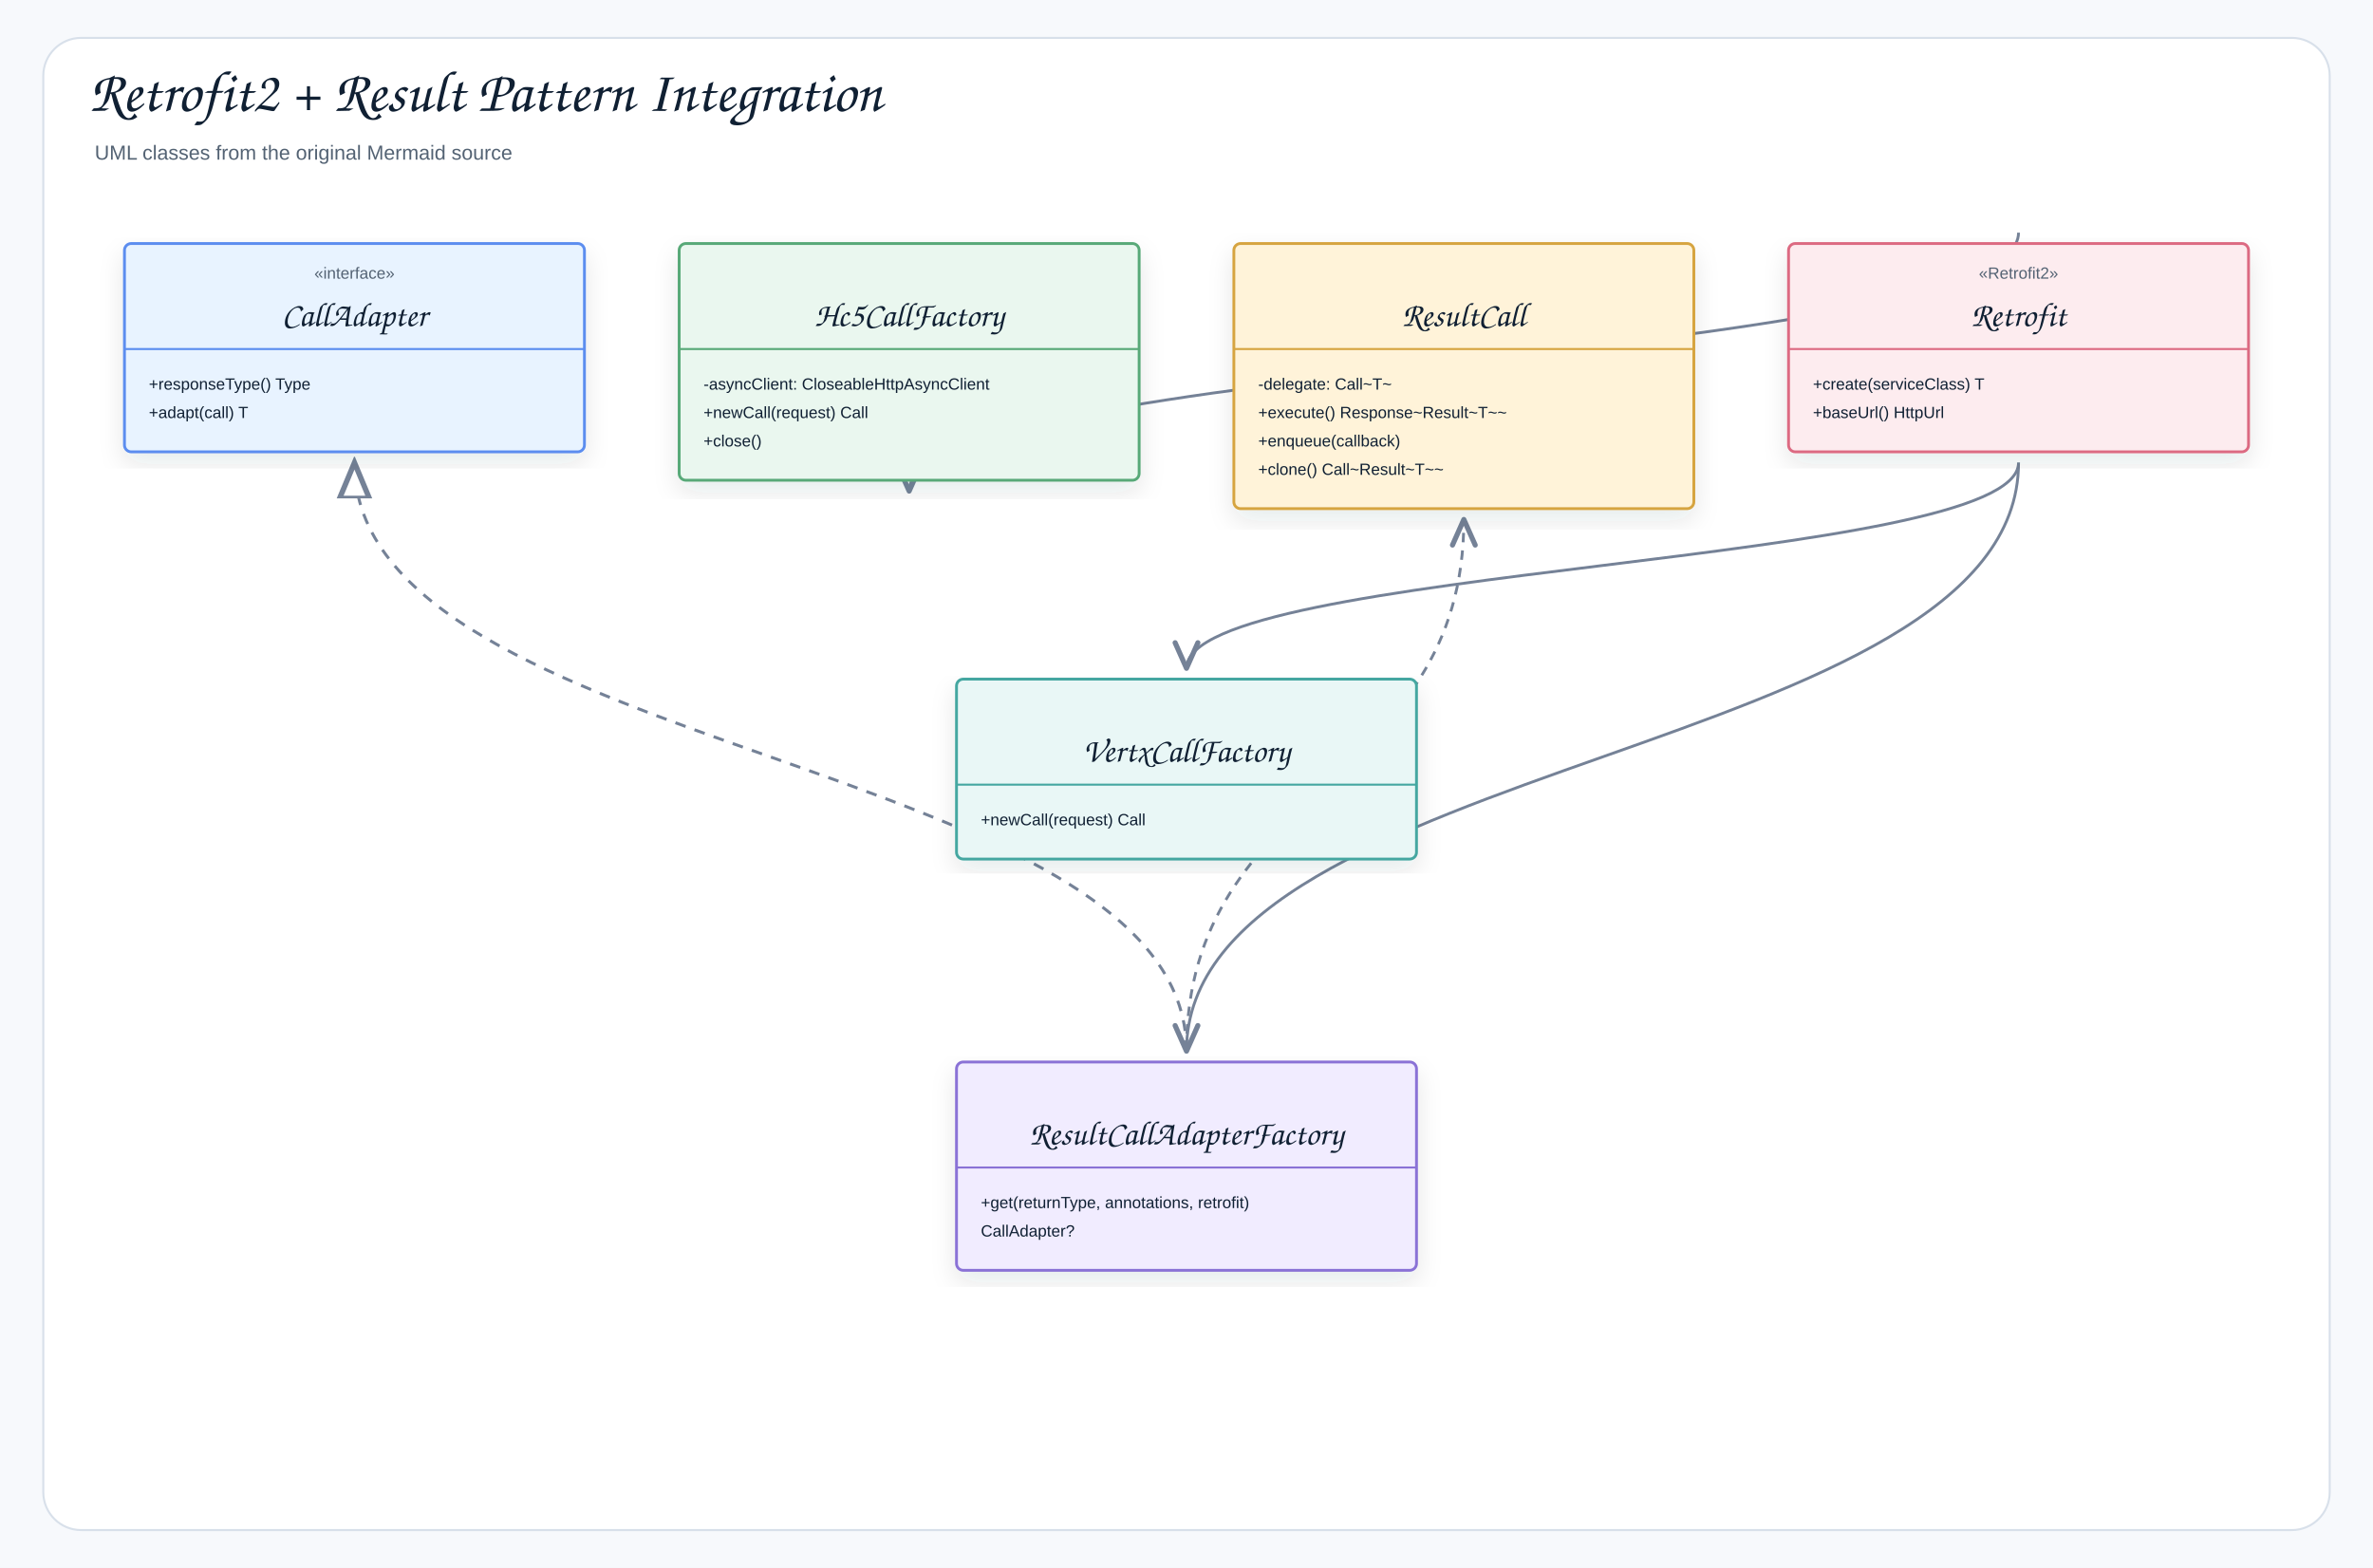
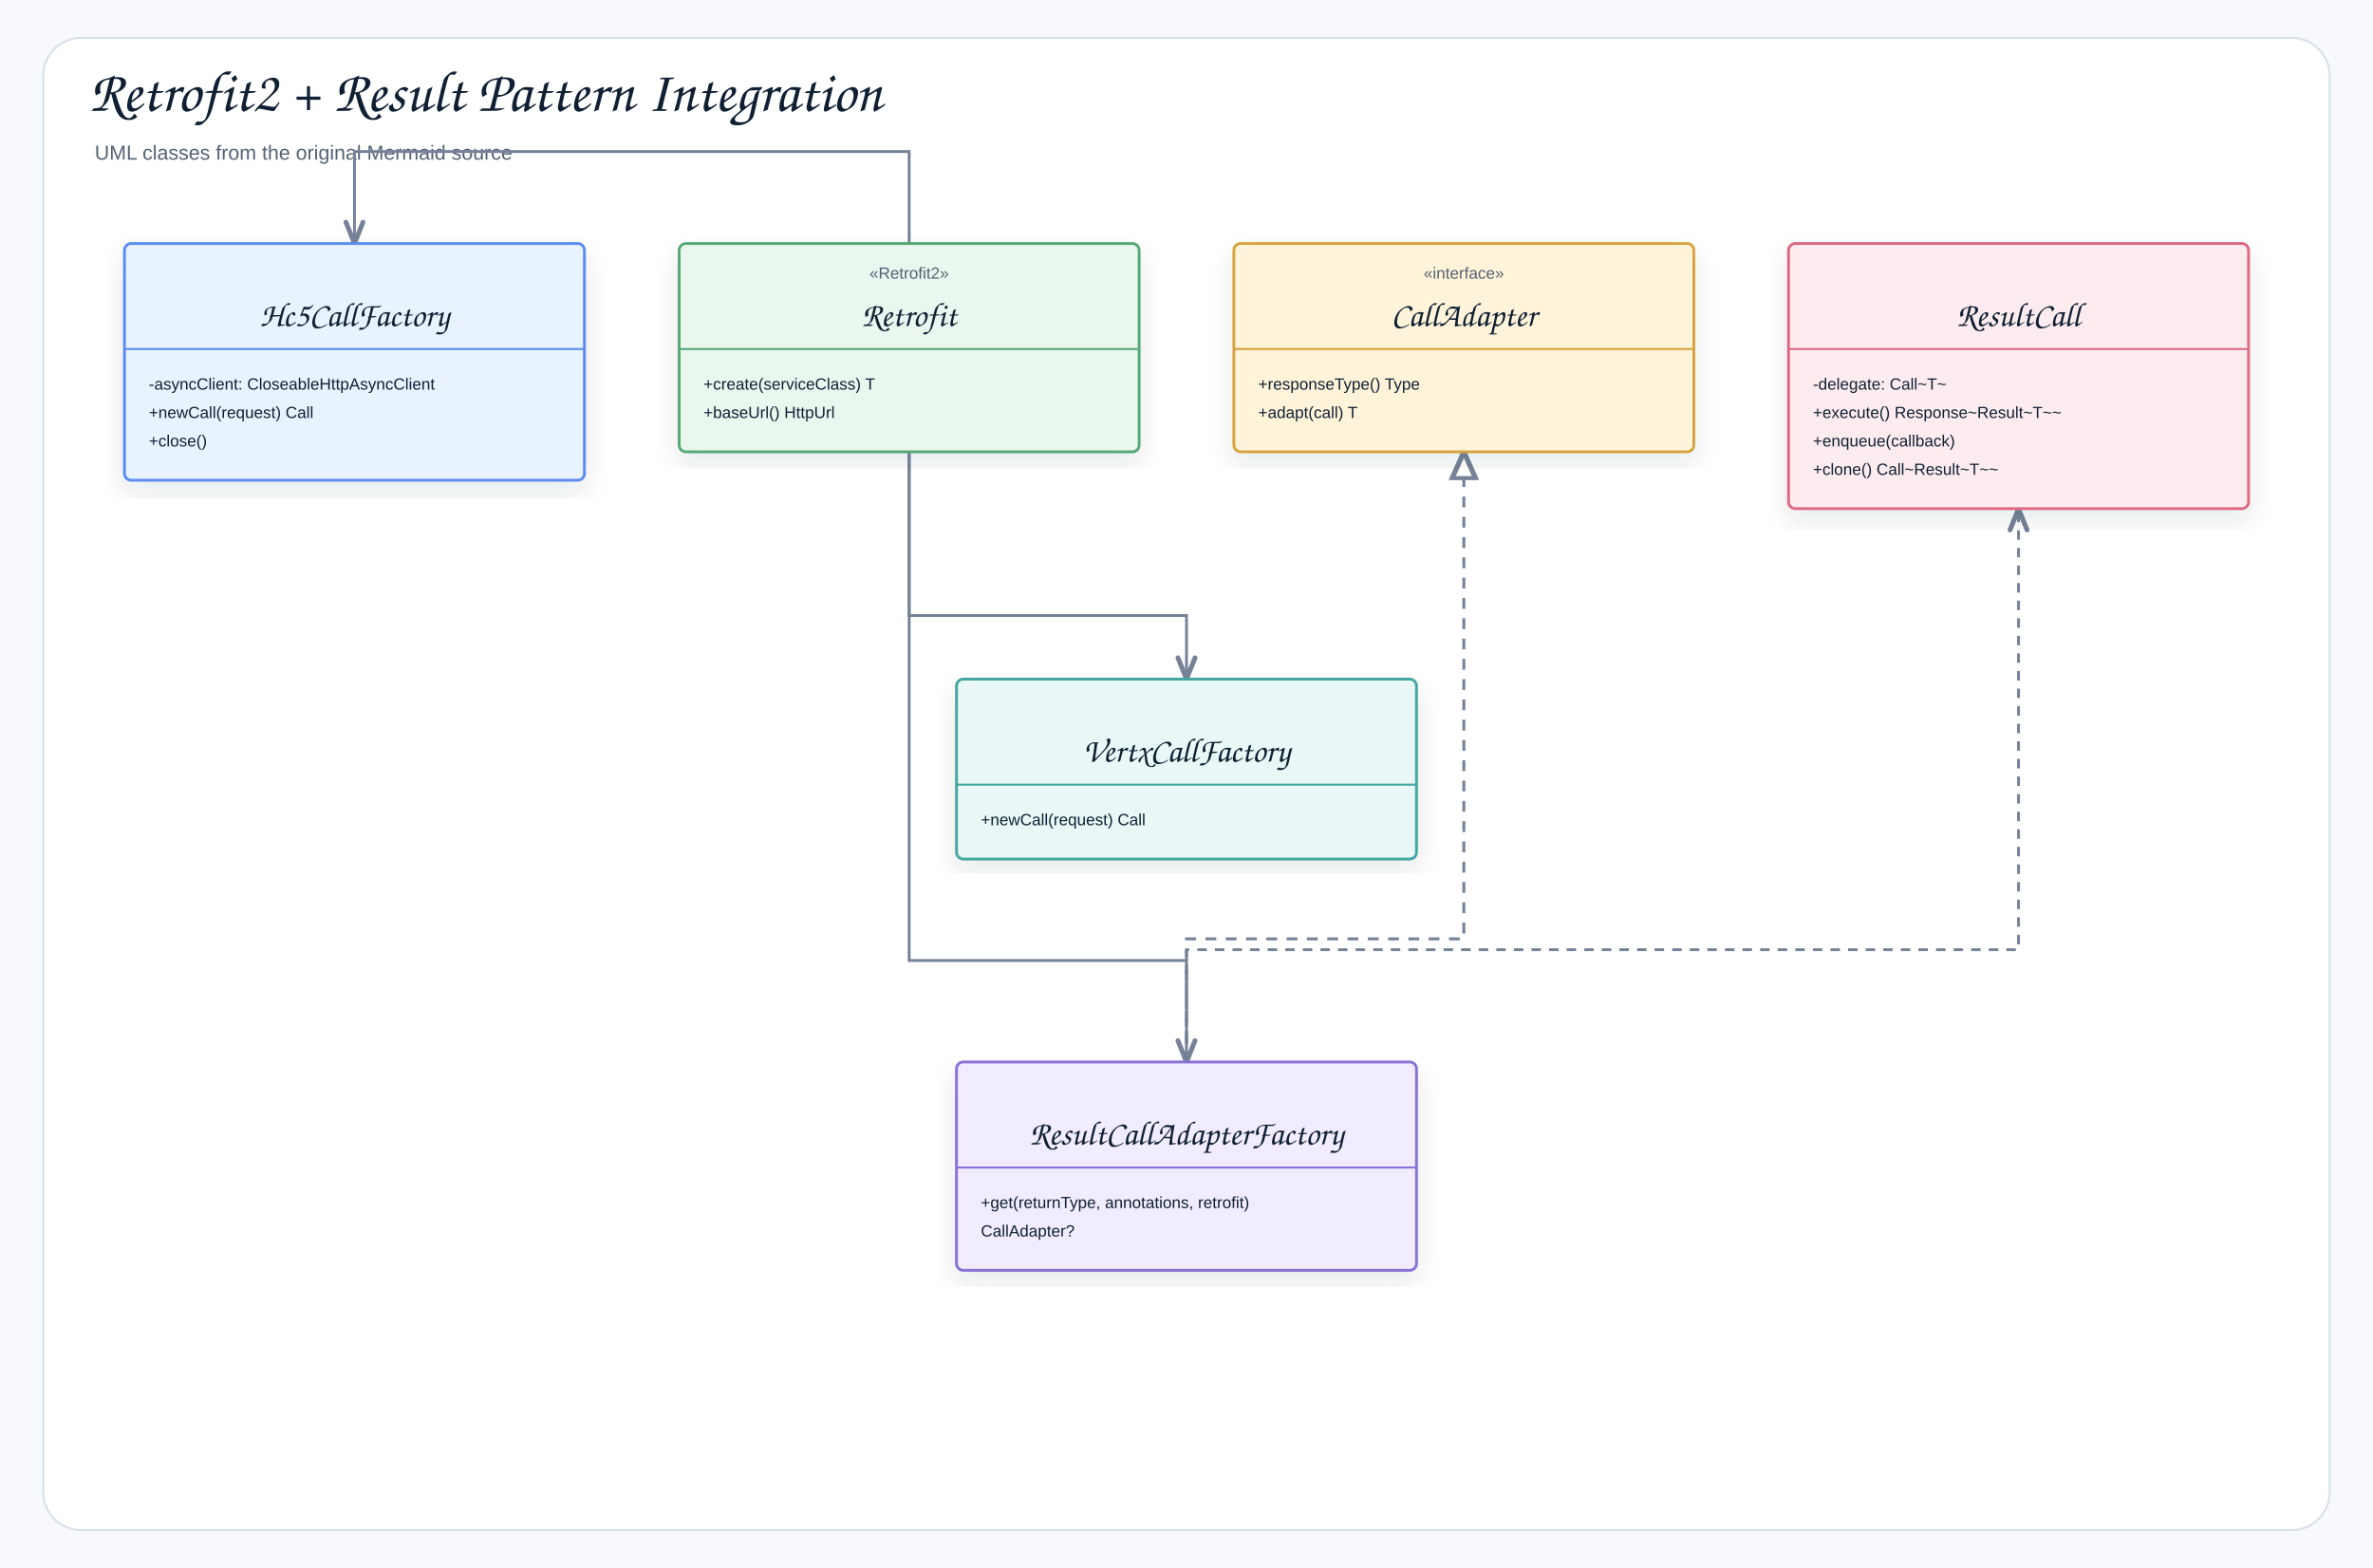
<svg xmlns="http://www.w3.org/2000/svg" width="1754" height="1159" viewBox="0 0 1754 1159" role="img" aria-label="Retrofit2 + Result Pattern Integration">
  <defs>
    <filter id="shadow" x="-8%" y="-8%" width="116%" height="116%">
      <feDropShadow dx="0" dy="8" stdDeviation="9" flood-color="#1f2937" flood-opacity="0.10" />
    </filter>
-     <marker id="openArrow" markerWidth="12" markerHeight="10" refX="10" refY="5" orient="auto" markerUnits="strokeWidth">
-       <path d="M 1 1 L 10 5 L 1 9" fill="none" stroke="#758297" stroke-width="1.8" stroke-linecap="round" stroke-linejoin="round" />
+     <marker id="openArrow" markerWidth="10" markerHeight="8" refX="8.5" refY="4" orient="auto" markerUnits="strokeWidth">
+       <path d="M 1 1 L 8.5 4 L 1 7" fill="none" stroke="#758297" stroke-width="1.7" stroke-linecap="round" stroke-linejoin="round" />
    </marker>
-     <marker id="inherit" markerWidth="14" markerHeight="12" refX="12" refY="6" orient="auto" markerUnits="strokeWidth">
-       <path d="M 0 1 L 12 6 L 0 11 Z" fill="#ffffff" stroke="#758297" stroke-width="1.8" />
+     <marker id="inherit" markerWidth="11" markerHeight="10" refX="9.5" refY="5" orient="auto" markerUnits="strokeWidth">
+       <path d="M 0.5 1 L 9.5 5 L 0.5 9 Z" fill="#ffffff" stroke="#758297" stroke-width="1.7" />
    </marker>
    <style>
    .canvas{fill:#f7f9fc}.frame{fill:#fff;stroke:#d8e0ea;stroke-width:1.5}
    .title{font-family:"Architects Daughter","Comic Sans MS","Comic Sans",cursive;font-size:43px;font-weight:400;fill:#102033}
    .subtitle{font-family:"Comic Sans MS","Comic Sans","Comic Neue",Arial,sans-serif;font-size:15px;font-weight:400;fill:#536273}
    .label{font-family:"Architects Daughter","Comic Sans MS","Comic Sans",cursive;font-size:25px;font-weight:400;fill:#102033}
    .smallLabel{font-family:"Architects Daughter","Comic Sans MS","Comic Sans",cursive;font-size:21px;font-weight:400;fill:#102033}
    .mono{font-family:"Comic Sans MS","Comic Sans","Comic Neue",Arial,sans-serif;font-size:12px;font-weight:400;fill:#102033}
    .small{font-family:"Comic Sans MS","Comic Sans","Comic Neue",Arial,sans-serif;font-size:12px;font-weight:400;fill:#536273}
    .strong{font-family:"Comic Sans MS","Comic Sans","Comic Neue",Arial,sans-serif;font-size:13px;font-weight:400;fill:#102033}
    .card{stroke-width:2.1;filter:url(#shadow)}.compartment{stroke-width:1.5;fill:none}
    .line{stroke:#758297;stroke-width:2.1;fill:none;marker-end:url(#openArrow)}
    .plainLine{stroke:#758297;stroke-width:2.1;fill:none}
    .dashed{stroke:#758297;stroke-width:2.1;stroke-dasharray:7 6;fill:none;marker-end:url(#openArrow)}
    .inheritLine{stroke:#758297;stroke-width:2.2;fill:none;marker-end:url(#inherit)}
    .implLine{stroke:#758297;stroke-width:2.2;stroke-dasharray:8 7;fill:none;marker-end:url(#inherit)}
  </style>
  </defs>
  <rect class="canvas" width="1754" height="1159" />
  <rect class="frame" x="32" y="28" width="1690" height="1103" rx="28" />
  <text class="title" x="66" y="82">Retrofit2 + Result Pattern Integration</text>
  <text class="subtitle" x="70" y="118">UML classes from the original Mermaid source</text>
-   <path class="line" d="M1492 342 C1492 418 877 418 877 494" />
-   <path class="line" d="M1492 172 C1492 267.5 672 267.5 672 363" />
-   <path class="line" d="M1492 342 C1492 559.5 877 559.5 877 777" />
-   <path class="dashed" d="M877 777 C877 580.5 1082 580.5 1082 384" />
-   <path class="implLine" d="M877 777 C877 559.5 262 559.5 262 342" />
+   <path class="line" d="M672 334 L672 455 L877 455 L877 502" />
+   <path class="line" d="M672 334 L672 112 L262 112 L262 180" />
+   <path class="line" d="M672 334 L672 710 L877 710 L877 785" />
+   <path class="dashed" d="M877 785 L877 702 L1492 702 L1492 376" />
+   <path class="implLine" d="M877 785 L877 694 L1082 694 L1082 334" />
  <g transform="translate(92,180)">
-     <rect class="card" x="0" y="0" width="340" height="154" rx="5" fill="#E8F3FF" stroke="#5B8DEF" />
+     <rect class="card" x="0" y="0" width="340" height="175" rx="5" fill="#E8F3FF" stroke="#5B8DEF" />
    <line class="compartment" x1="0" y1="78" x2="340" y2="78" stroke="#5B8DEF" />
-     <text class="small" x="170" y="26" text-anchor="middle">«interface»</text>
-     <text class="label" x="170" y="61" text-anchor="middle">CallAdapter</text>
-     <text class="mono" x="18" y="108">+responseType() Type</text>
-     <text class="mono" x="18" y="129">+adapt(call) T</text>
-   </g>
-   <g transform="translate(502,180)">
-     <rect class="card" x="0" y="0" width="340" height="175" rx="5" fill="#EAF7EF" stroke="#58A978" />
-     <line class="compartment" x1="0" y1="78" x2="340" y2="78" stroke="#58A978" />
    <text class="small" x="170" y="26" text-anchor="middle" />
    <text class="label" x="170" y="61" text-anchor="middle">Hc5CallFactory</text>
    <text class="mono" x="18" y="108">-asyncClient: CloseableHttpAsyncClient</text>
    <text class="mono" x="18" y="129">+newCall(request) Call</text>
    <text class="mono" x="18" y="150">+close()</text>
  </g>
+   <g transform="translate(502,180)">
+     <rect class="card" x="0" y="0" width="340" height="154" rx="5" fill="#EAF7EF" stroke="#58A978" />
+     <line class="compartment" x1="0" y1="78" x2="340" y2="78" stroke="#58A978" />
+     <text class="small" x="170" y="26" text-anchor="middle">«Retrofit2»</text>
+     <text class="label" x="170" y="61" text-anchor="middle">Retrofit</text>
+     <text class="mono" x="18" y="108">+create(serviceClass) T</text>
+     <text class="mono" x="18" y="129">+baseUrl() HttpUrl</text>
+   </g>
  <g transform="translate(912,180)">
-     <rect class="card" x="0" y="0" width="340" height="196" rx="5" fill="#FFF3D9" stroke="#D6A441" />
+     <rect class="card" x="0" y="0" width="340" height="154" rx="5" fill="#FFF3D9" stroke="#D6A441" />
    <line class="compartment" x1="0" y1="78" x2="340" y2="78" stroke="#D6A441" />
+     <text class="small" x="170" y="26" text-anchor="middle">«interface»</text>
+     <text class="label" x="170" y="61" text-anchor="middle">CallAdapter</text>
+     <text class="mono" x="18" y="108">+responseType() Type</text>
+     <text class="mono" x="18" y="129">+adapt(call) T</text>
+   </g>
+   <g transform="translate(1322,180)">
+     <rect class="card" x="0" y="0" width="340" height="196" rx="5" fill="#FDECEF" stroke="#DC6B82" />
+     <line class="compartment" x1="0" y1="78" x2="340" y2="78" stroke="#DC6B82" />
    <text class="small" x="170" y="26" text-anchor="middle" />
    <text class="label" x="170" y="61" text-anchor="middle">ResultCall</text>
    <text class="mono" x="18" y="108">-delegate: Call~T~</text>
    <text class="mono" x="18" y="129">+execute() Response~Result~T~~</text>
    <text class="mono" x="18" y="150">+enqueue(callback)</text>
    <text class="mono" x="18" y="171">+clone() Call~Result~T~~</text>
-   </g>
-   <g transform="translate(1322,180)">
-     <rect class="card" x="0" y="0" width="340" height="154" rx="5" fill="#FDECEF" stroke="#DC6B82" />
-     <line class="compartment" x1="0" y1="78" x2="340" y2="78" stroke="#DC6B82" />
-     <text class="small" x="170" y="26" text-anchor="middle">«Retrofit2»</text>
-     <text class="label" x="170" y="61" text-anchor="middle">Retrofit</text>
-     <text class="mono" x="18" y="108">+create(serviceClass) T</text>
-     <text class="mono" x="18" y="129">+baseUrl() HttpUrl</text>
  </g>
  <g transform="translate(707,502)">
    <rect class="card" x="0" y="0" width="340" height="133" rx="5" fill="#E9F7F6" stroke="#45A7A1" />
    <line class="compartment" x1="0" y1="78" x2="340" y2="78" stroke="#45A7A1" />
    <text class="small" x="170" y="26" text-anchor="middle" />
    <text class="label" x="170" y="61" text-anchor="middle">VertxCallFactory</text>
    <text class="mono" x="18" y="108">+newCall(request) Call</text>
  </g>
  <g transform="translate(707,785)">
    <rect class="card" x="0" y="0" width="340" height="154" rx="5" fill="#F1ECFF" stroke="#8A72D6" />
    <line class="compartment" x1="0" y1="78" x2="340" y2="78" stroke="#8A72D6" />
    <text class="small" x="170" y="26" text-anchor="middle" />
    <text class="label" x="170" y="61" text-anchor="middle">ResultCallAdapterFactory</text>
    <text class="mono" x="18" y="108">+get(returnType, annotations, retrofit)</text>
    <text class="mono" x="18" y="129">CallAdapter?</text>
  </g>
</svg>
